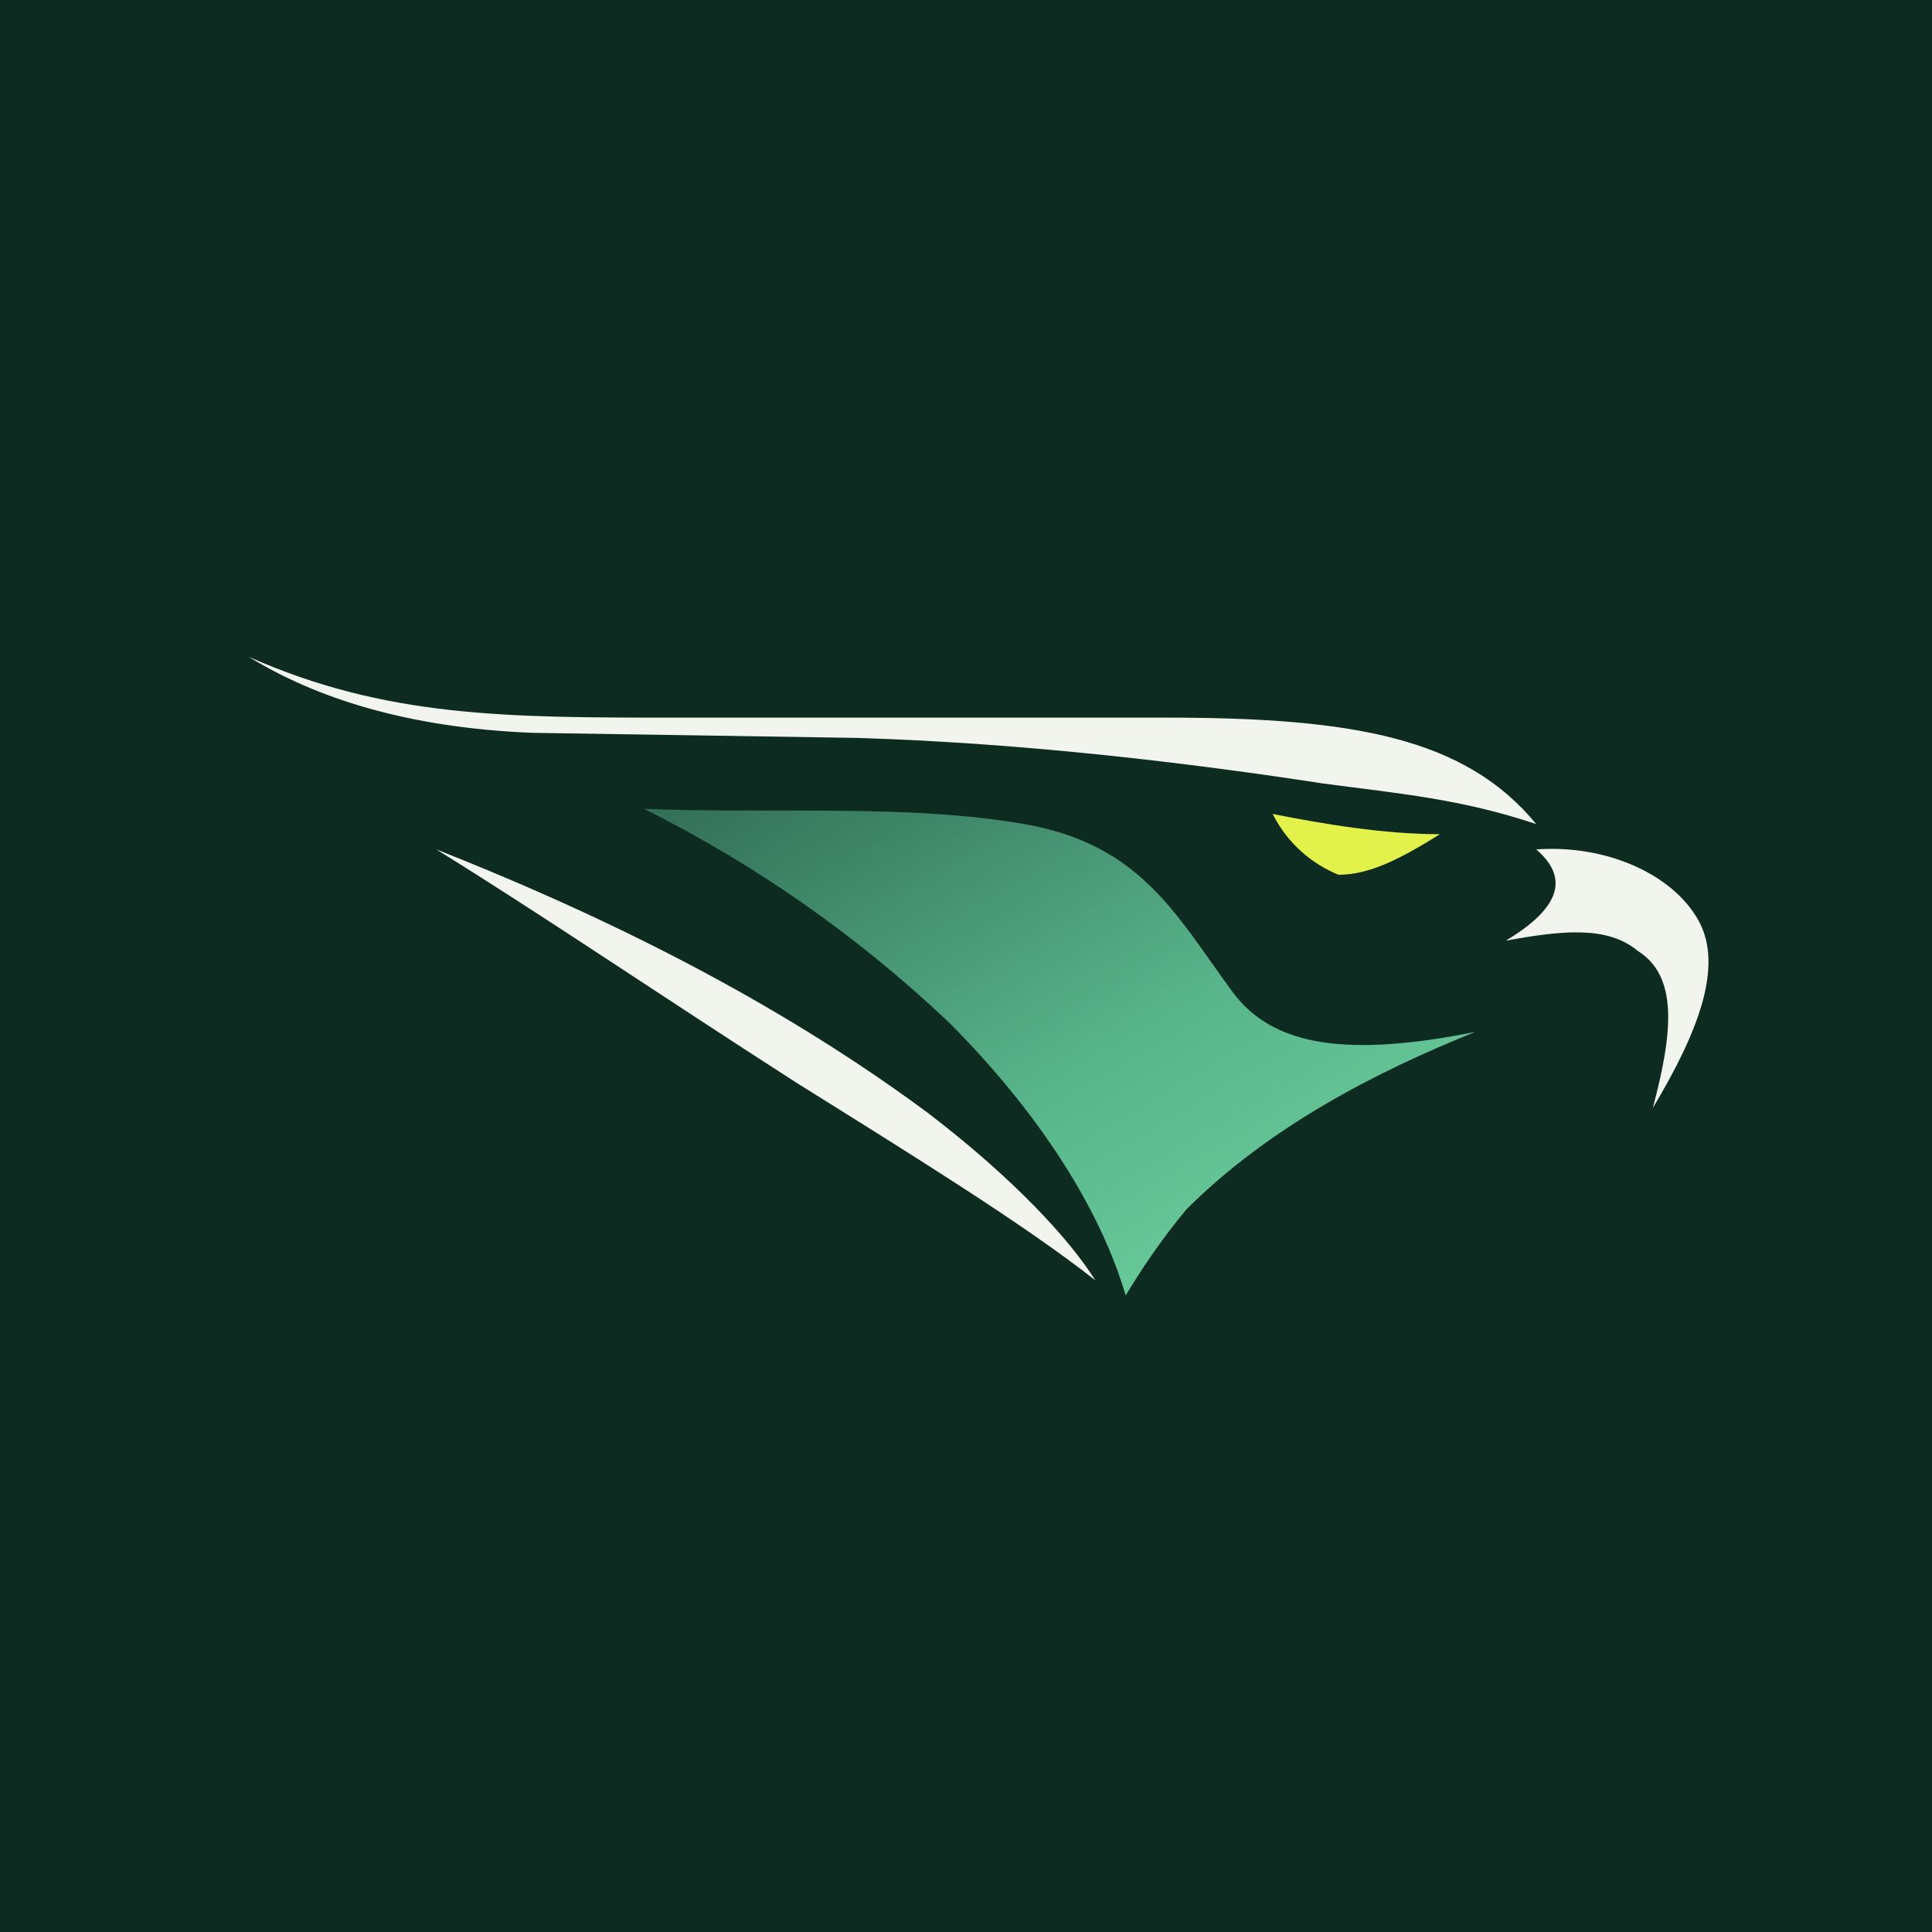
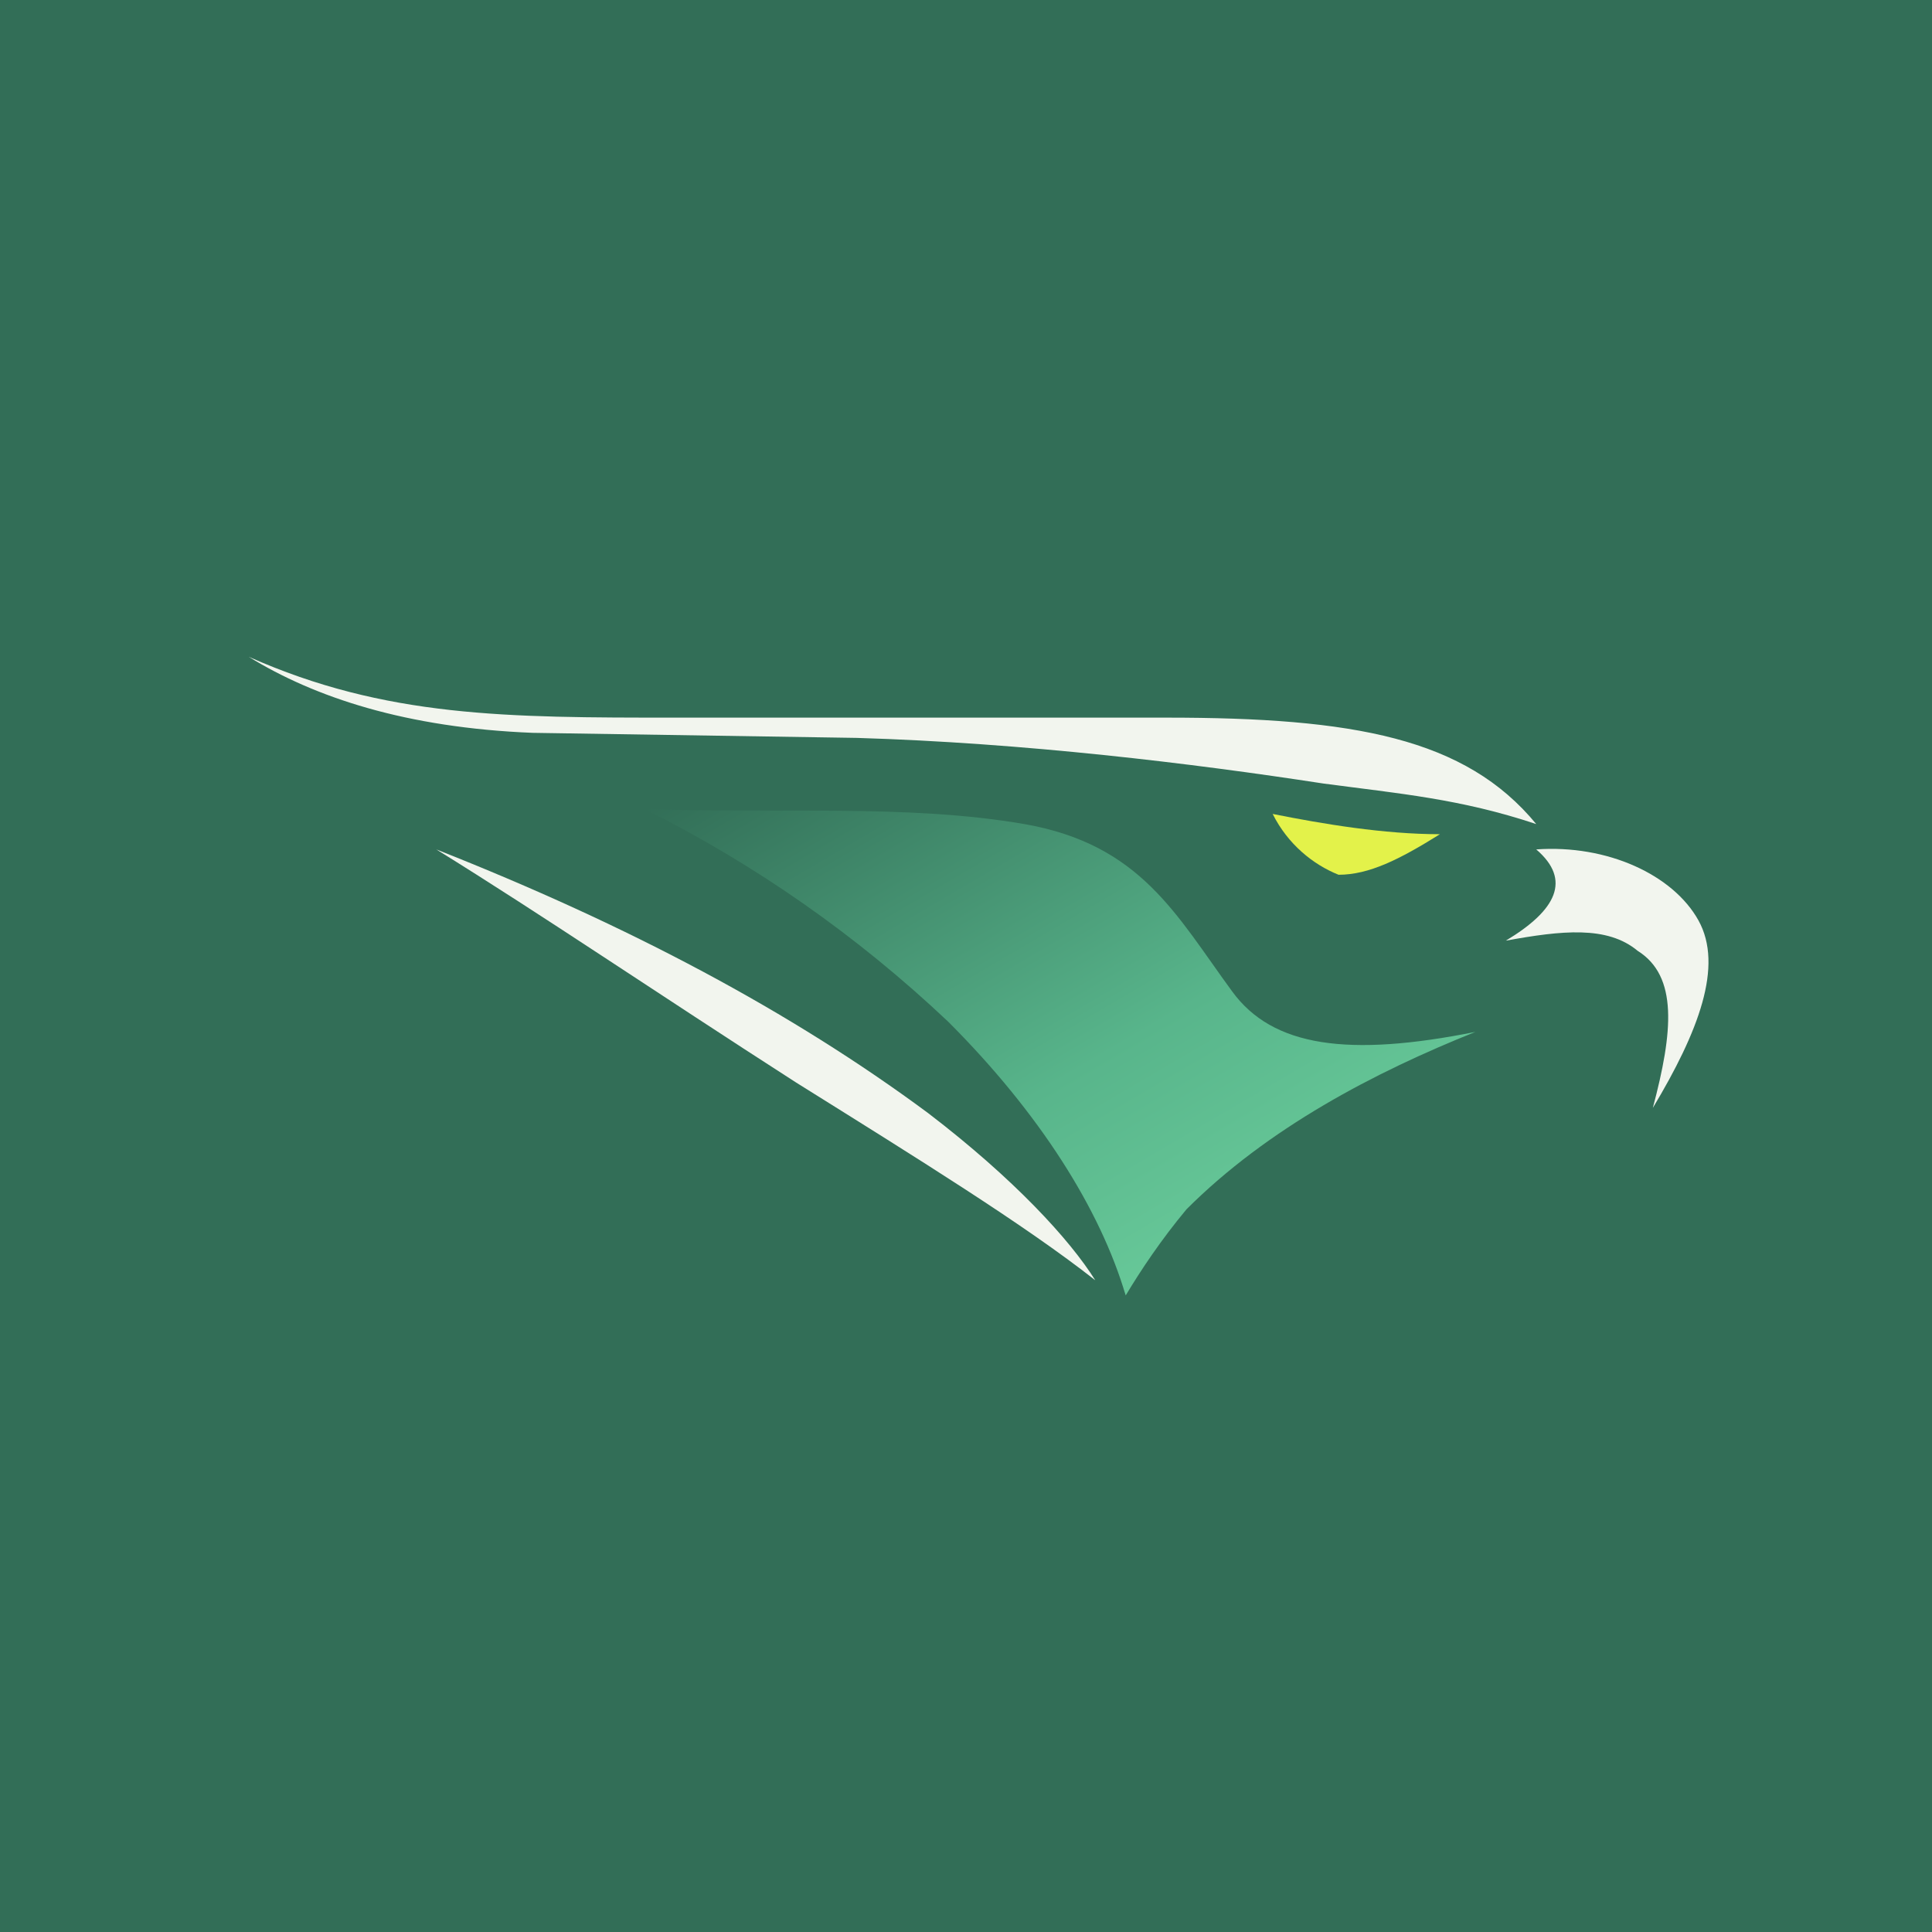
<svg xmlns="http://www.w3.org/2000/svg" width="1024" height="1024" viewBox="0 0 1024 1024">
-   <rect width="1024" height="1024" fill="#0E2B22" />
+   <rect width="1024" height="1024" fill="#326E57" />
  <svg x="62" y="310.5" width="900" height="403" viewBox="20 16 335 150">
    <defs>
      <linearGradient id="wing" x1="0" y1="0" x2="1" y2="1">
        <stop stop-color="#326E57" />
        <stop offset="0.53" stop-color="#58B58B" />
        <stop offset="1" stop-color="#73D7A3" />
      </linearGradient>
      <mask id="greenCut" maskUnits="userSpaceOnUse" x="20" y="16" width="335" height="150">
        <rect x="20" y="16" width="335" height="150" fill="white" />
        <path fill="black" d="M91 69 C132 77 163 92 185 112 C203 128 214 144 219 156 C199 137 177 116 149 97 C127 83 107 74 91 69 Z" />
      </mask>
    </defs>
    <path fill="#F2F5EE" d="M46 30 C73 42 97 42 130 42 L227 42 C264 42 286 46 300 63 C285 58 273 57 258 55 C232 51 199 47 166 46 L102 45 C77 44 59 38 46 30 Z" />
    <path fill="url(#wing)" mask="url(#greenCut)" d="M124 60 C150 61 176 59 199 63 C222 67 229 81 240 96 C248 107 263 109 288 104 C268 112 247 123 231 139 C226 145 222 151 219 156 C214 139 202 120 184 102 C166 85 146 71 124 60 Z" />
    <path fill="#F2F5EE" d="M83 68 C121 83 153 100 180 120 C197 133 208 145 213 153 C199 142 178 129 154 114 C126 96 104 81 83 68 Z" />
    <path fill="#E3F24A" d="M248 61 C258 63 270 65 281 65 C273 70 267 73 261 73 C256 71 251 67 248 61 Z" />
    <path fill="#F2F5EE" d="M300 68 C314 67 327 73 332 82 C337 91 332 104 323 119 C327 104 328 93 320 88 C314 83 305 84 294 86 C304 80 307 74 300 68 Z" />
  </svg>
</svg>
